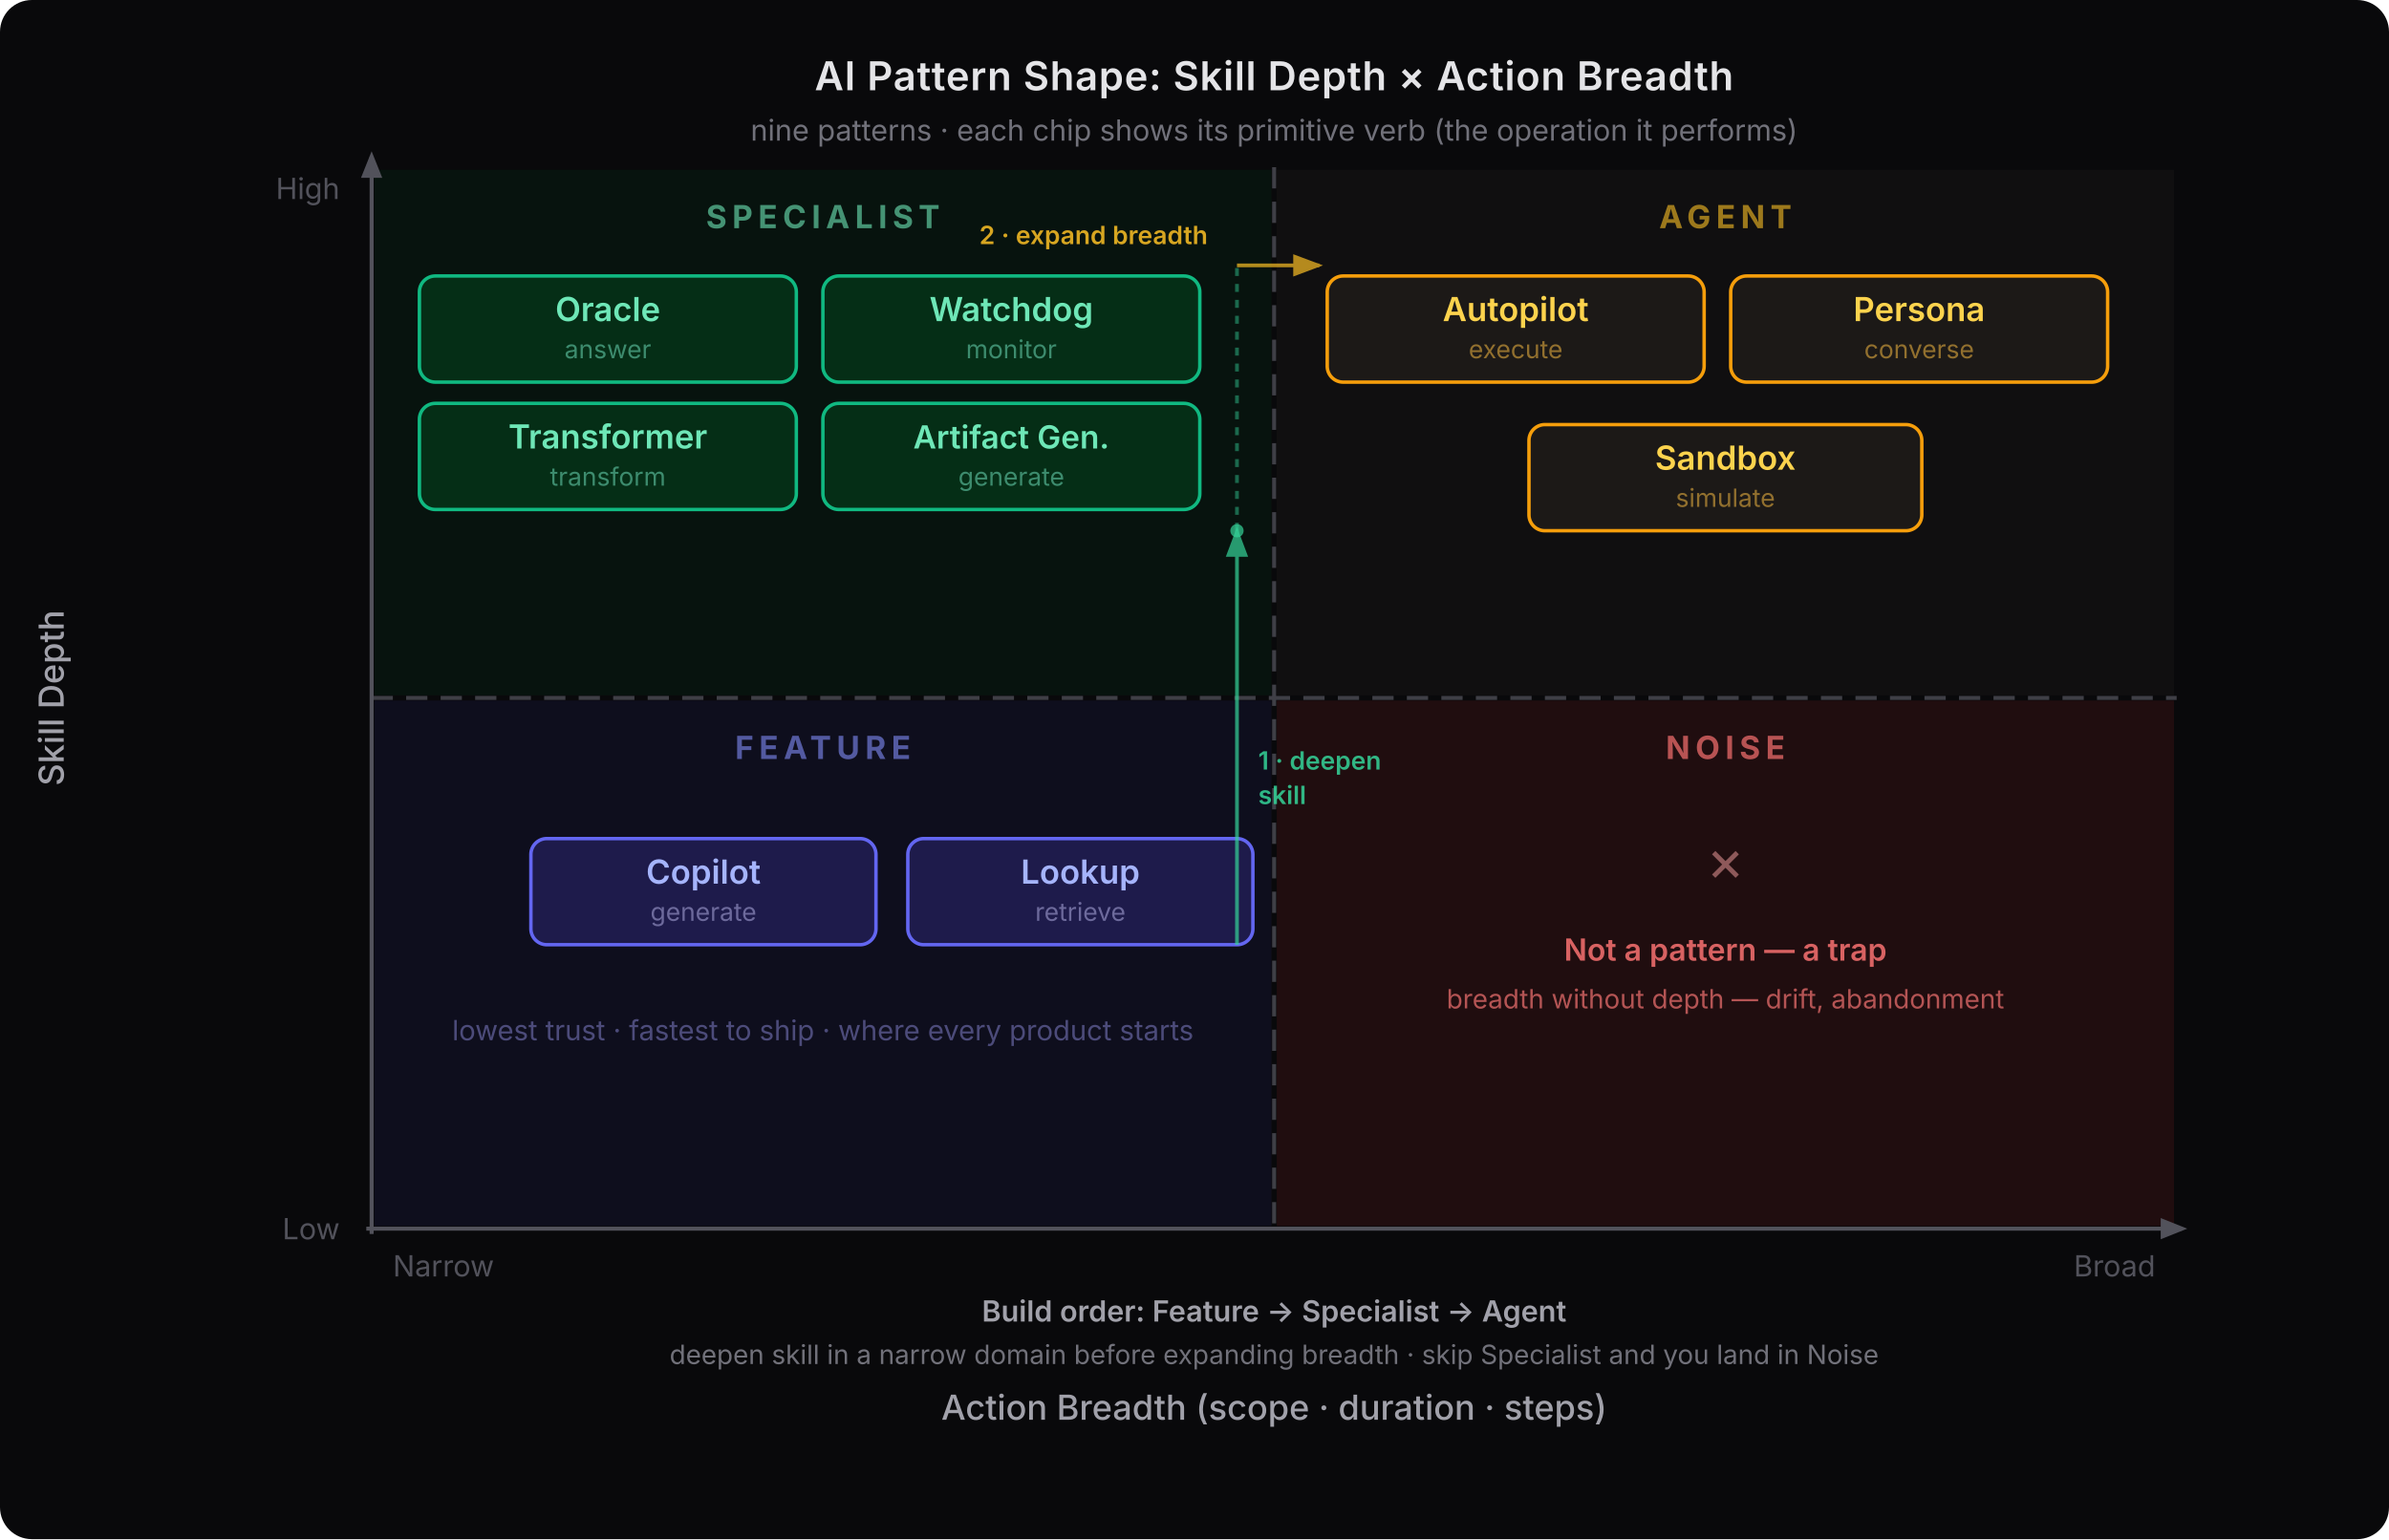
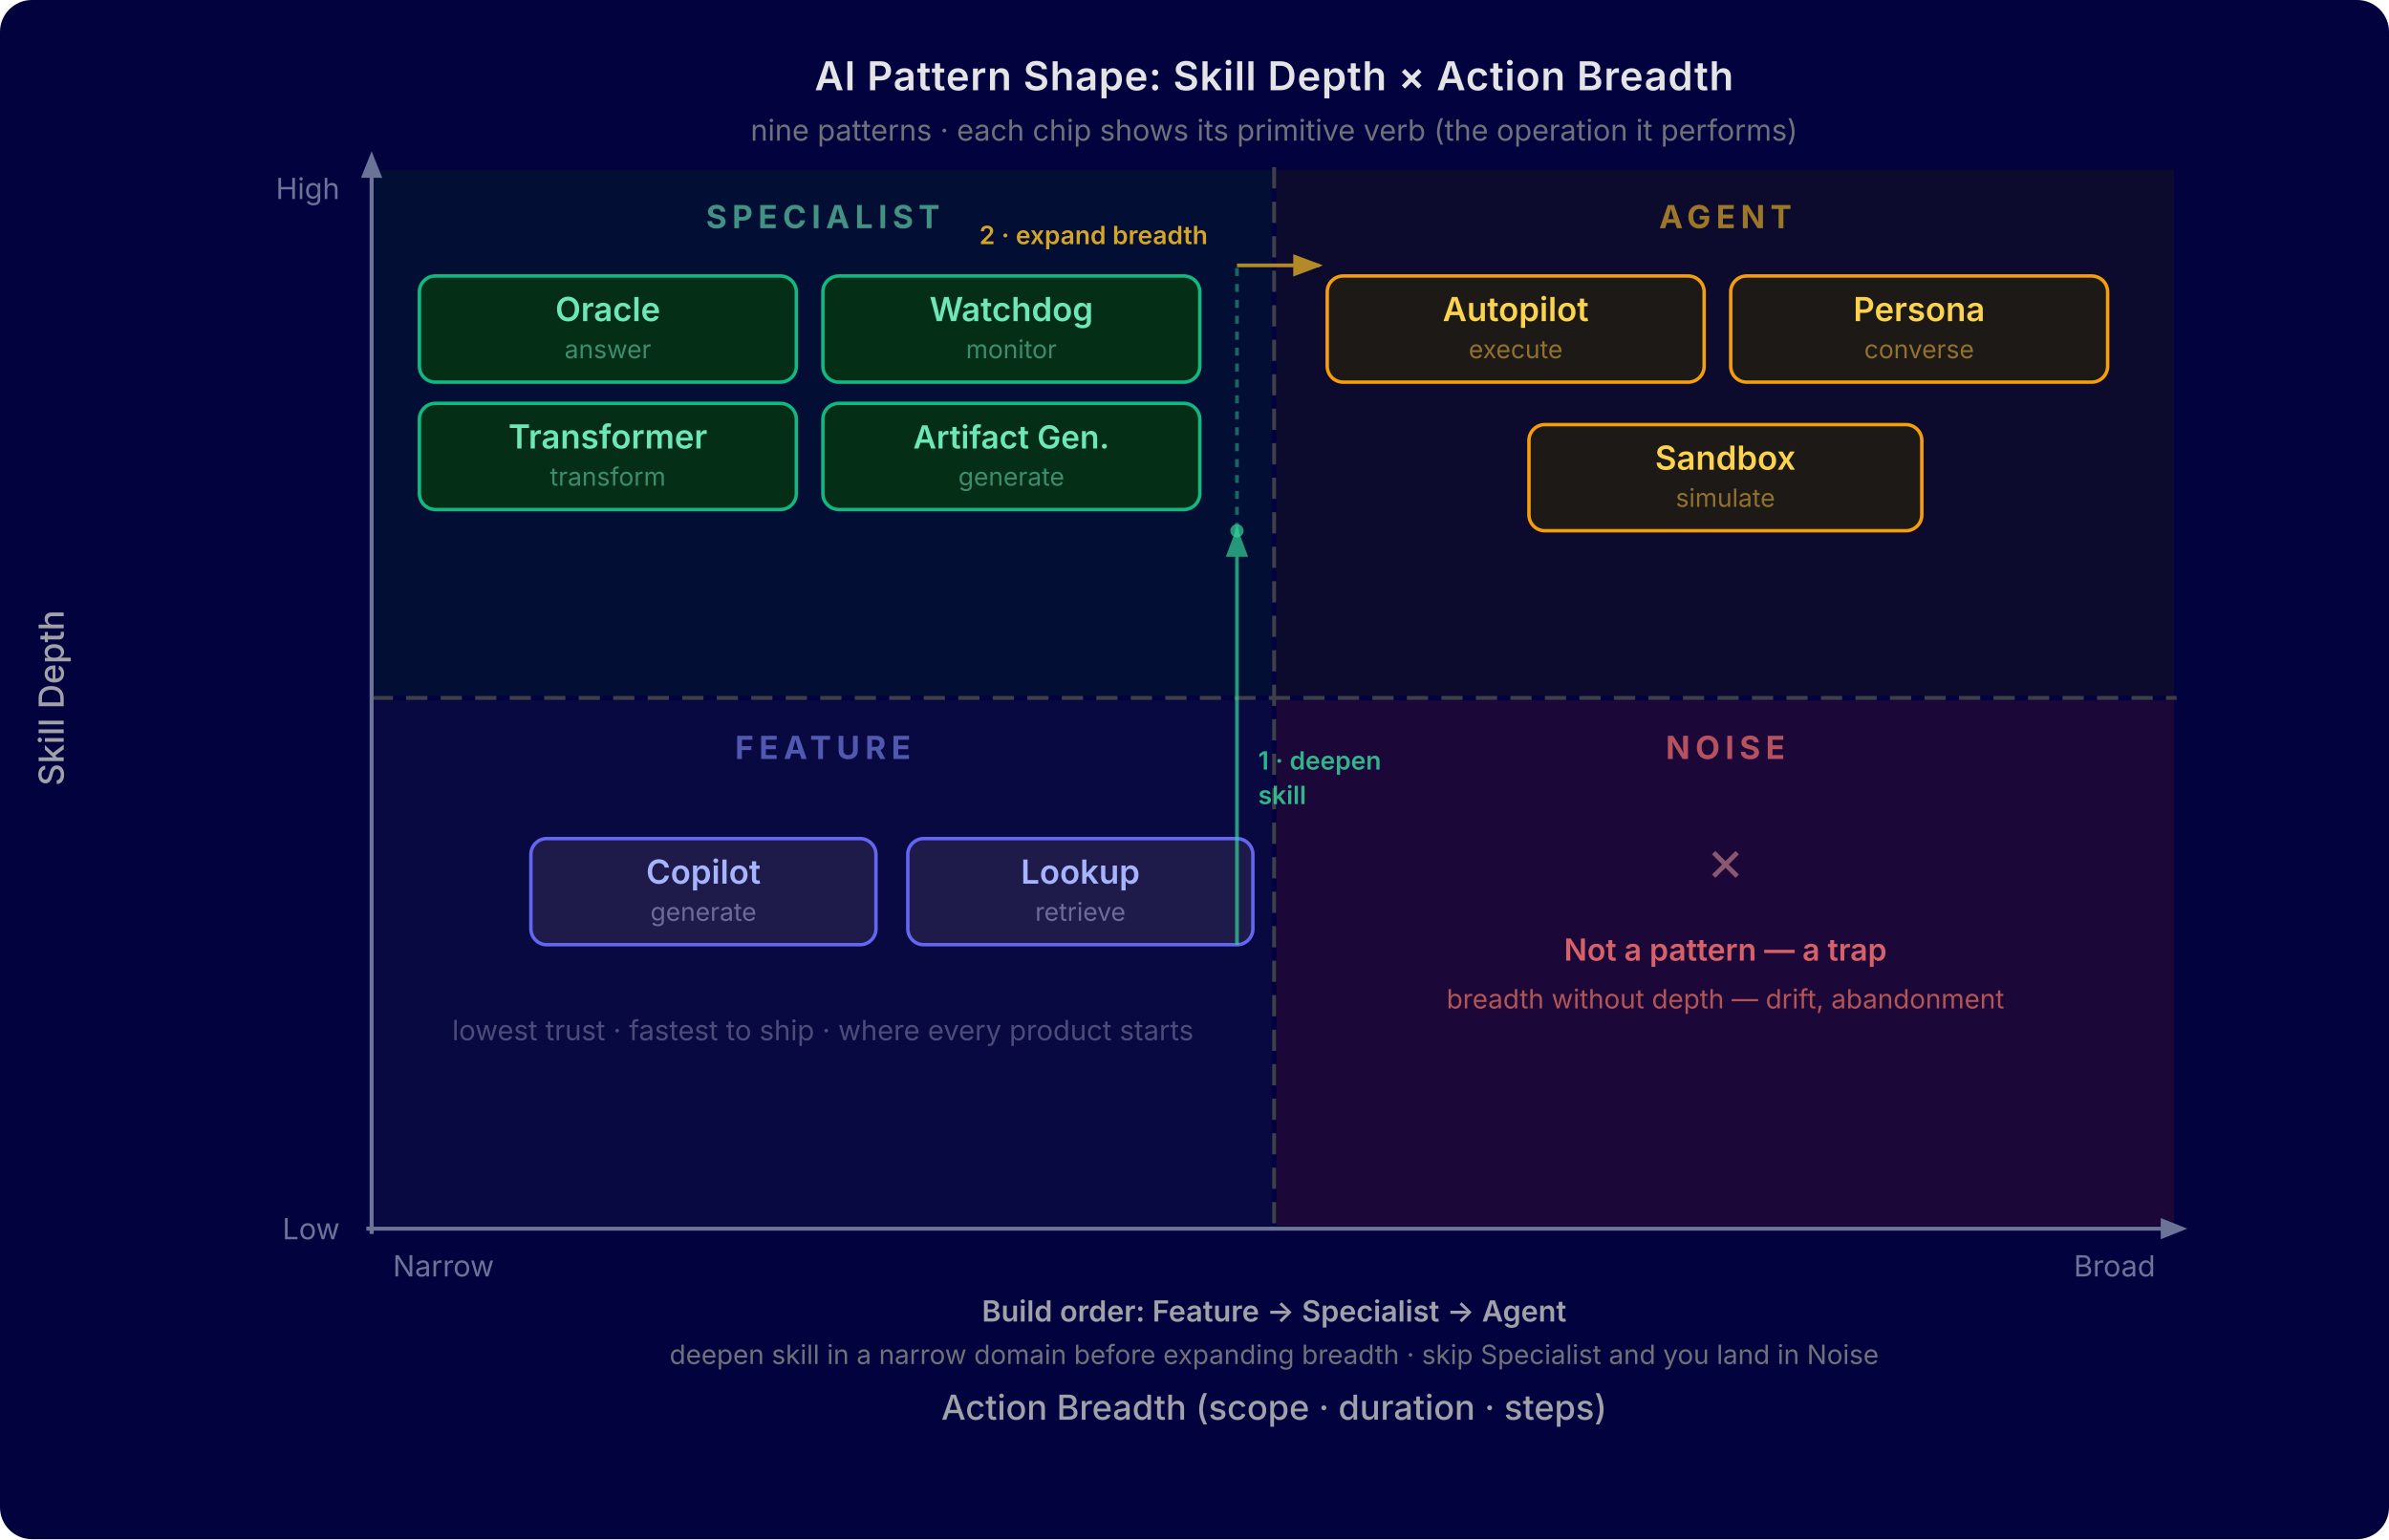
<svg xmlns="http://www.w3.org/2000/svg" viewBox="0 0 900 580" width="900" height="580" font-family="Inter, system-ui, sans-serif">
  <defs>
    <marker id="ps-green" markerWidth="8" markerHeight="6" refX="7" refY="3" orient="auto">
      <polygon points="0 0, 8 3, 0 6" fill="#34d399" />
    </marker>
    <marker id="ps-amber" markerWidth="8" markerHeight="6" refX="7" refY="3" orient="auto">
      <polygon points="0 0, 8 3, 0 6" fill="#fbbf24" />
    </marker>
  </defs>
-   <rect width="900" height="580" fill="#09090b" rx="12" />
+   <rect width="900" height="580" fill="#02023e" rx="12" />
  <text x="480" y="34" fill="#e4e4e7" font-size="15" font-weight="600" text-anchor="middle" letter-spacing="0.3">AI Pattern Shape: Skill Depth × Action Breadth</text>
  <text x="480" y="53" fill="#71717a" font-size="11" text-anchor="middle">nine patterns · each chip shows its primitive verb (the operation it performs)</text>
  <rect x="141" y="64" width="338" height="198" fill="#052e16" opacity="0.28" />
  <rect x="481" y="64" width="338" height="198" fill="#1c1917" opacity="0.4" />
  <rect x="141" y="264" width="338" height="198" fill="#1e1b4b" opacity="0.28" />
  <rect x="481" y="264" width="338" height="198" fill="#7f1d1d" opacity="0.2" />
  <line x1="140" y1="263" x2="820" y2="263" stroke="#3f3f46" stroke-width="1.5" stroke-dasharray="8,5" />
  <line x1="480" y1="63" x2="480" y2="463" stroke="#3f3f46" stroke-width="1.5" stroke-dasharray="8,5" />
-   <line x1="140" y1="59" x2="140" y2="465" stroke="#52525b" stroke-width="1.5" />
-   <line x1="138" y1="463" x2="822" y2="463" stroke="#52525b" stroke-width="1.5" />
-   <polygon points="140,57 136,67 144,67" fill="#52525b" />
-   <polygon points="824,463 814,459 814,467" fill="#52525b" />
+   <line x1="140" y1="59" x2="140" y2="465" stroke="#6b7396" stroke-width="1.5" />
+   <line x1="138" y1="463" x2="822" y2="463" stroke="#6b7396" stroke-width="1.5" />
+   <polygon points="140,57 136,67 144,67" fill="#6b7396" />
+   <polygon points="824,463 814,459 814,467" fill="#6b7396" />
  <text transform="translate(24,263) rotate(-90)" fill="#a1a1aa" font-size="13" font-weight="500" text-anchor="middle">Skill Depth</text>
  <text x="480" y="535" fill="#a1a1aa" font-size="13" font-weight="500" text-anchor="middle">Action Breadth  (scope · duration · steps)</text>
-   <text x="128" y="467" fill="#52525b" font-size="11" text-anchor="end">Low</text>
-   <text x="128" y="75" fill="#52525b" font-size="11" text-anchor="end">High</text>
-   <text x="148" y="481" fill="#52525b" font-size="11" text-anchor="start">Narrow</text>
-   <text x="812" y="481" fill="#52525b" font-size="11" text-anchor="end">Broad</text>
+   <text x="128" y="467" fill="#6b7396" font-size="11" text-anchor="end">Low</text>
+   <text x="128" y="75" fill="#6b7396" font-size="11" text-anchor="end">High</text>
+   <text x="148" y="481" fill="#6b7396" font-size="11" text-anchor="start">Narrow</text>
+   <text x="812" y="481" fill="#6b7396" font-size="11" text-anchor="end">Broad</text>
  <text x="310" y="86" fill="#6ee7b7" font-size="12" font-weight="700" text-anchor="middle" opacity="0.6" letter-spacing="2">SPECIALIST</text>
  <text x="650" y="86" fill="#fbbf24" font-size="12" font-weight="700" text-anchor="middle" opacity="0.6" letter-spacing="2">AGENT</text>
  <text x="310" y="286" fill="#818cf8" font-size="12" font-weight="700" text-anchor="middle" opacity="0.6" letter-spacing="2">FEATURE</text>
  <text x="650" y="286" fill="#f87171" font-size="12" font-weight="700" text-anchor="middle" opacity="0.7" letter-spacing="2">NOISE</text>
  <rect x="158" y="104" width="142" height="40" rx="6" fill="#052e16" stroke="#10b981" stroke-width="1.3" />
  <text x="229" y="121" fill="#6ee7b7" font-size="12.5" font-weight="600" text-anchor="middle">Oracle</text>
  <text x="229" y="135" fill="#3d8c6e" font-size="9.5" text-anchor="middle">answer</text>
  <rect x="310" y="104" width="142" height="40" rx="6" fill="#052e16" stroke="#10b981" stroke-width="1.3" />
  <text x="381" y="121" fill="#6ee7b7" font-size="12.5" font-weight="600" text-anchor="middle">Watchdog</text>
  <text x="381" y="135" fill="#3d8c6e" font-size="9.5" text-anchor="middle">monitor</text>
  <rect x="158" y="152" width="142" height="40" rx="6" fill="#052e16" stroke="#10b981" stroke-width="1.3" />
  <text x="229" y="169" fill="#6ee7b7" font-size="12.5" font-weight="600" text-anchor="middle">Transformer</text>
  <text x="229" y="183" fill="#3d8c6e" font-size="9.5" text-anchor="middle">transform</text>
  <rect x="310" y="152" width="142" height="40" rx="6" fill="#052e16" stroke="#10b981" stroke-width="1.3" />
  <text x="381" y="169" fill="#6ee7b7" font-size="12" font-weight="600" text-anchor="middle">Artifact Gen.</text>
  <text x="381" y="183" fill="#3d8c6e" font-size="9.5" text-anchor="middle">generate</text>
  <rect x="500" y="104" width="142" height="40" rx="6" fill="#1c1917" stroke="#f59e0b" stroke-width="1.3" />
  <text x="571" y="121" fill="#fcd34d" font-size="12.5" font-weight="600" text-anchor="middle">Autopilot</text>
  <text x="571" y="135" fill="#92702e" font-size="9.5" text-anchor="middle">execute</text>
  <rect x="652" y="104" width="142" height="40" rx="6" fill="#1c1917" stroke="#f59e0b" stroke-width="1.3" />
  <text x="723" y="121" fill="#fcd34d" font-size="12.5" font-weight="600" text-anchor="middle">Persona</text>
  <text x="723" y="135" fill="#92702e" font-size="9.5" text-anchor="middle">converse</text>
  <rect x="576" y="160" width="148" height="40" rx="6" fill="#1c1917" stroke="#f59e0b" stroke-width="1.3" />
  <text x="650" y="177" fill="#fcd34d" font-size="12.5" font-weight="600" text-anchor="middle">Sandbox</text>
  <text x="650" y="191" fill="#92702e" font-size="9.5" text-anchor="middle">simulate</text>
  <rect x="200" y="316" width="130" height="40" rx="6" fill="#1e1b4b" stroke="#6366f1" stroke-width="1.3" />
  <text x="265" y="333" fill="#a5b4fc" font-size="12.5" font-weight="600" text-anchor="middle">Copilot</text>
  <text x="265" y="347" fill="#6d6a9c" font-size="9.5" text-anchor="middle">generate</text>
  <rect x="342" y="316" width="130" height="40" rx="6" fill="#1e1b4b" stroke="#6366f1" stroke-width="1.3" />
  <text x="407" y="333" fill="#a5b4fc" font-size="12.5" font-weight="600" text-anchor="middle">Lookup</text>
  <text x="407" y="347" fill="#6d6a9c" font-size="9.5" text-anchor="middle">retrieve</text>
  <text x="310" y="392" fill="#4c4b7a" font-size="10.5" text-anchor="middle">lowest trust · fastest to ship · where every product starts</text>
  <text x="650" y="332" fill="#fca5a5" font-size="22" text-anchor="middle" opacity="0.5">×</text>
  <text x="650" y="362" fill="#f87171" font-size="11.5" font-weight="600" text-anchor="middle" opacity="0.85">Not a pattern — a trap</text>
  <text x="650" y="380" fill="#b45454" font-size="10" text-anchor="middle">breadth without depth — drift, abandonment</text>
  <line x1="466" y1="356" x2="466" y2="200" stroke="#34d399" stroke-width="1.4" marker-end="url(#ps-green)" opacity="0.7" />
  <text x="474" y="290" fill="#34d399" font-size="9.5" font-weight="600" text-anchor="start" opacity="0.85">1 · deepen</text>
  <text x="474" y="303" fill="#34d399" font-size="9.5" font-weight="600" text-anchor="start" opacity="0.85">skill</text>
  <circle cx="466" cy="200" r="2.5" fill="#34d399" opacity="0.7" />
  <line x1="466" y1="100" x2="497" y2="100" stroke="#fbbf24" stroke-width="1.4" marker-end="url(#ps-amber)" opacity="0.7" />
  <line x1="466" y1="200" x2="466" y2="100" stroke="#34d399" stroke-width="1.4" opacity="0.45" stroke-dasharray="3,3" />
  <text x="455" y="92" fill="#fbbf24" font-size="9.5" font-weight="600" text-anchor="end" opacity="0.85">2 · expand breadth</text>
  <text x="480" y="498" fill="#a1a1aa" font-size="11" font-weight="600" text-anchor="middle">Build order: Feature → Specialist → Agent</text>
  <text x="480" y="514" fill="#71717a" font-size="10" text-anchor="middle">deepen skill in a narrow domain before expanding breadth · skip Specialist and you land in Noise</text>
</svg>
